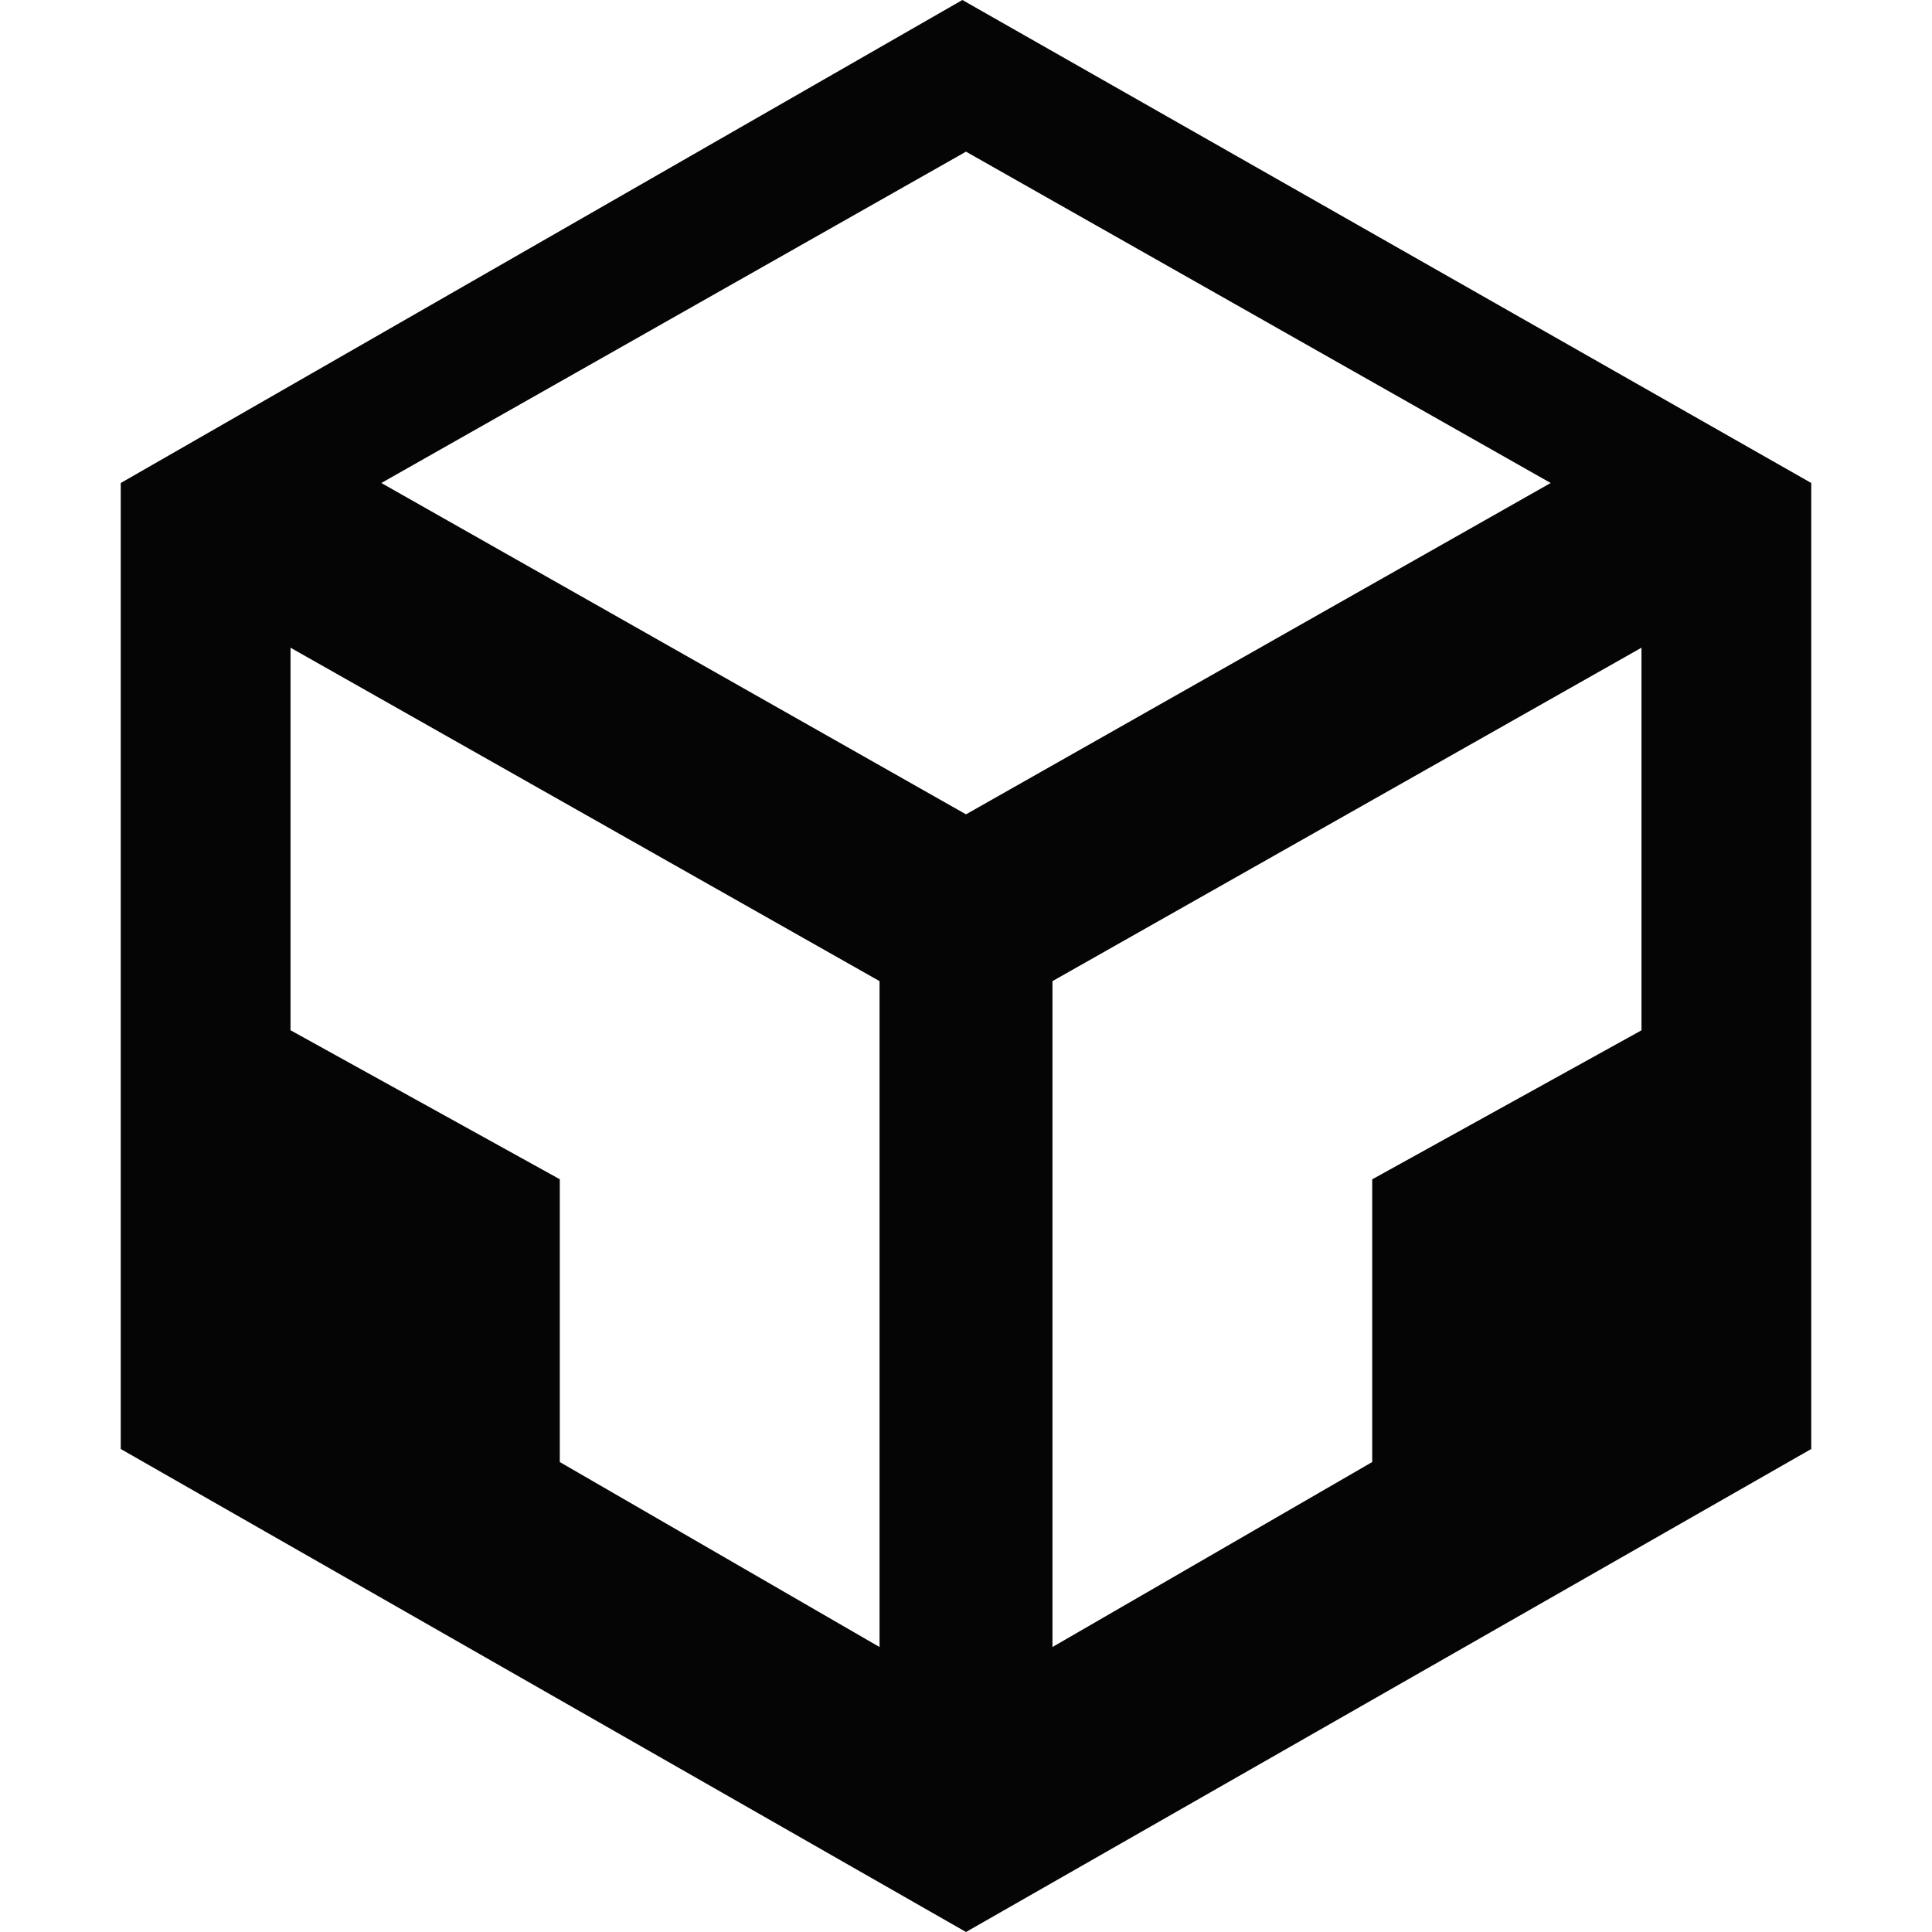
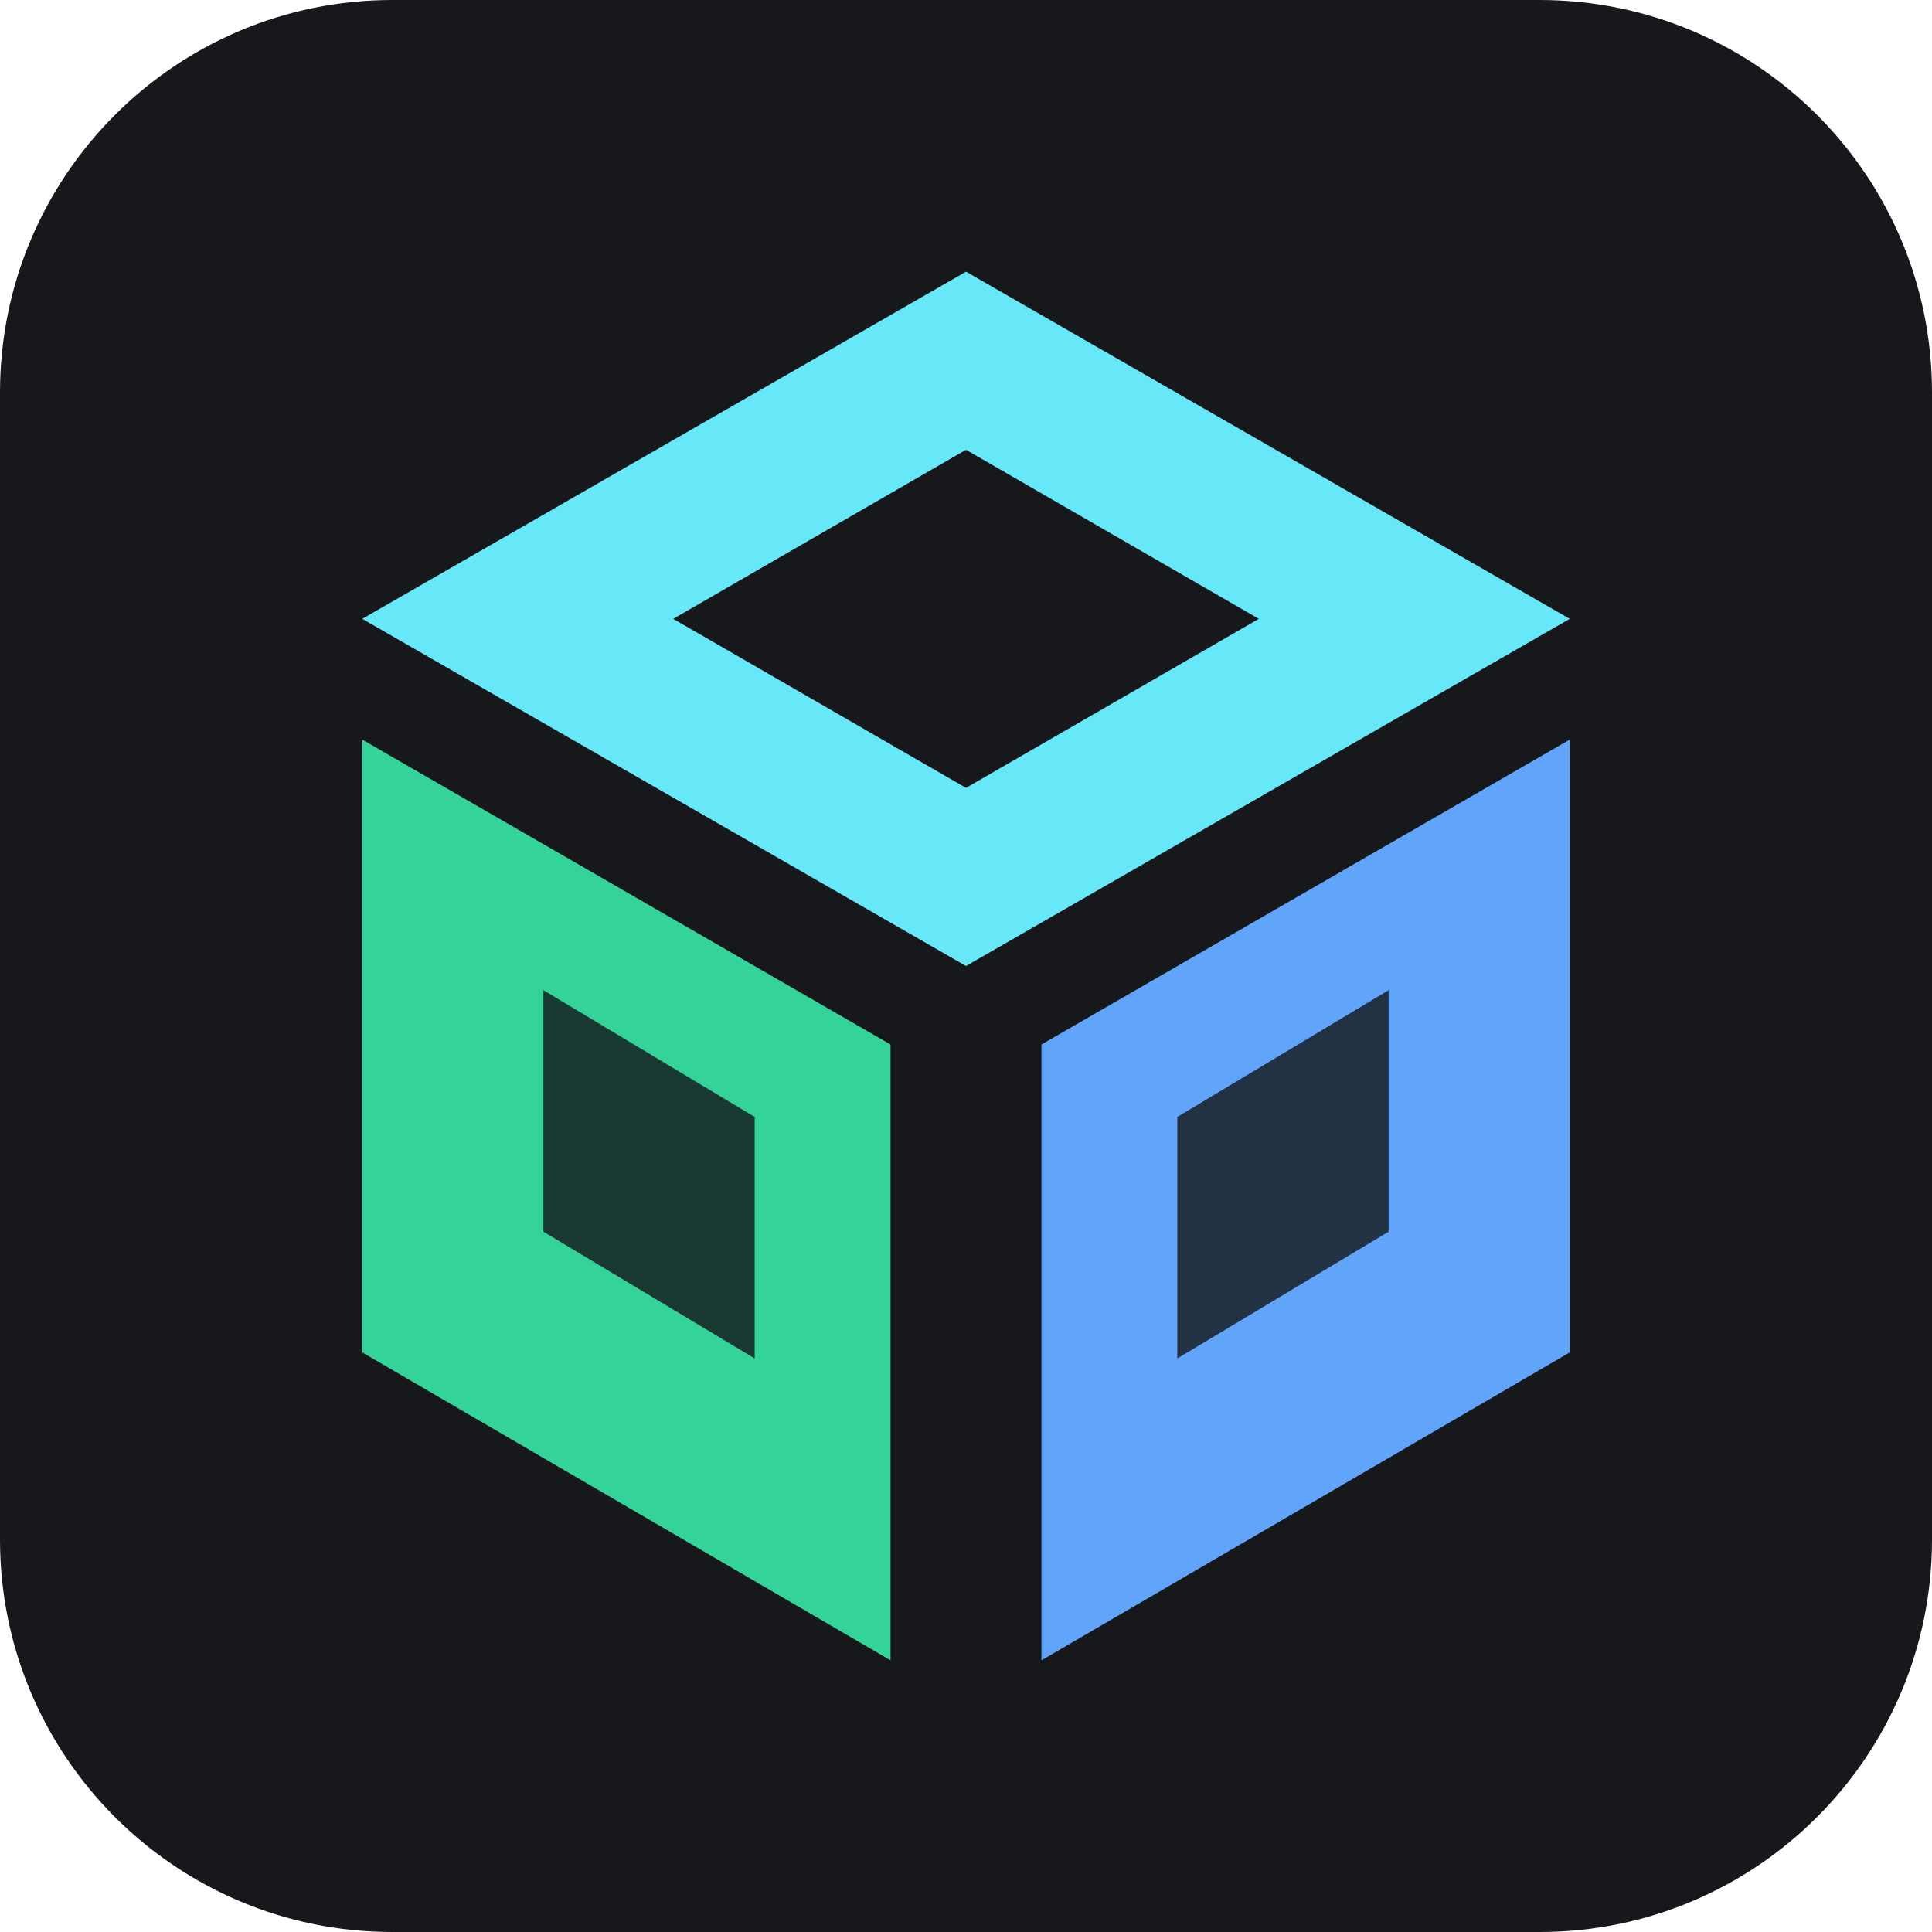
- <svg xmlns="http://www.w3.org/2000/svg" viewBox="0 0 24 24">
-   <path fill="#050505" fill-rule="evenodd" clip-rule="evenodd" d="M1.5 6 11.955 0 22.5 6v12L12 24 1.5 18V6Zm2.109 2.046v4.752l3.345 1.851v3.513l3.972 2.298v-8.272L3.609 8.046Zm16.782 0-7.317 4.142v8.272l3.972-2.298V14.65l3.345-1.851V8.046ZM4.737 6 12 10.116 19.263 6 12 1.884 4.737 6Z" />
+ <svg xmlns="http://www.w3.org/2000/svg" viewBox="0 0 64 64" role="img" aria-label="DevCube">
+   <rect width="64" height="64" rx="13" fill="#17181c" />
+   <path d="M32 9 52 20.5 32 32 12 20.5 32 9Z" fill="#67e8f9" />
+   <path d="M12 24.5 29.5 34.6V55L12 44.8V24.5Z" fill="#34d399" />
+   <path d="M52 24.5 34.5 34.6V55L52 44.8V24.5Z" fill="#60a5fa" />
+   <path d="m22.3 20.5 9.7-5.6 9.7 5.6-9.7 5.6-9.7-5.6Z" fill="#17181c" />
+   <path d="M18 32.8 25 37v8l-7-4.2v-8ZM46 32.8 39 37v8l7-4.2v-8Z" fill="#17181c" fill-opacity=".82" />
</svg>
